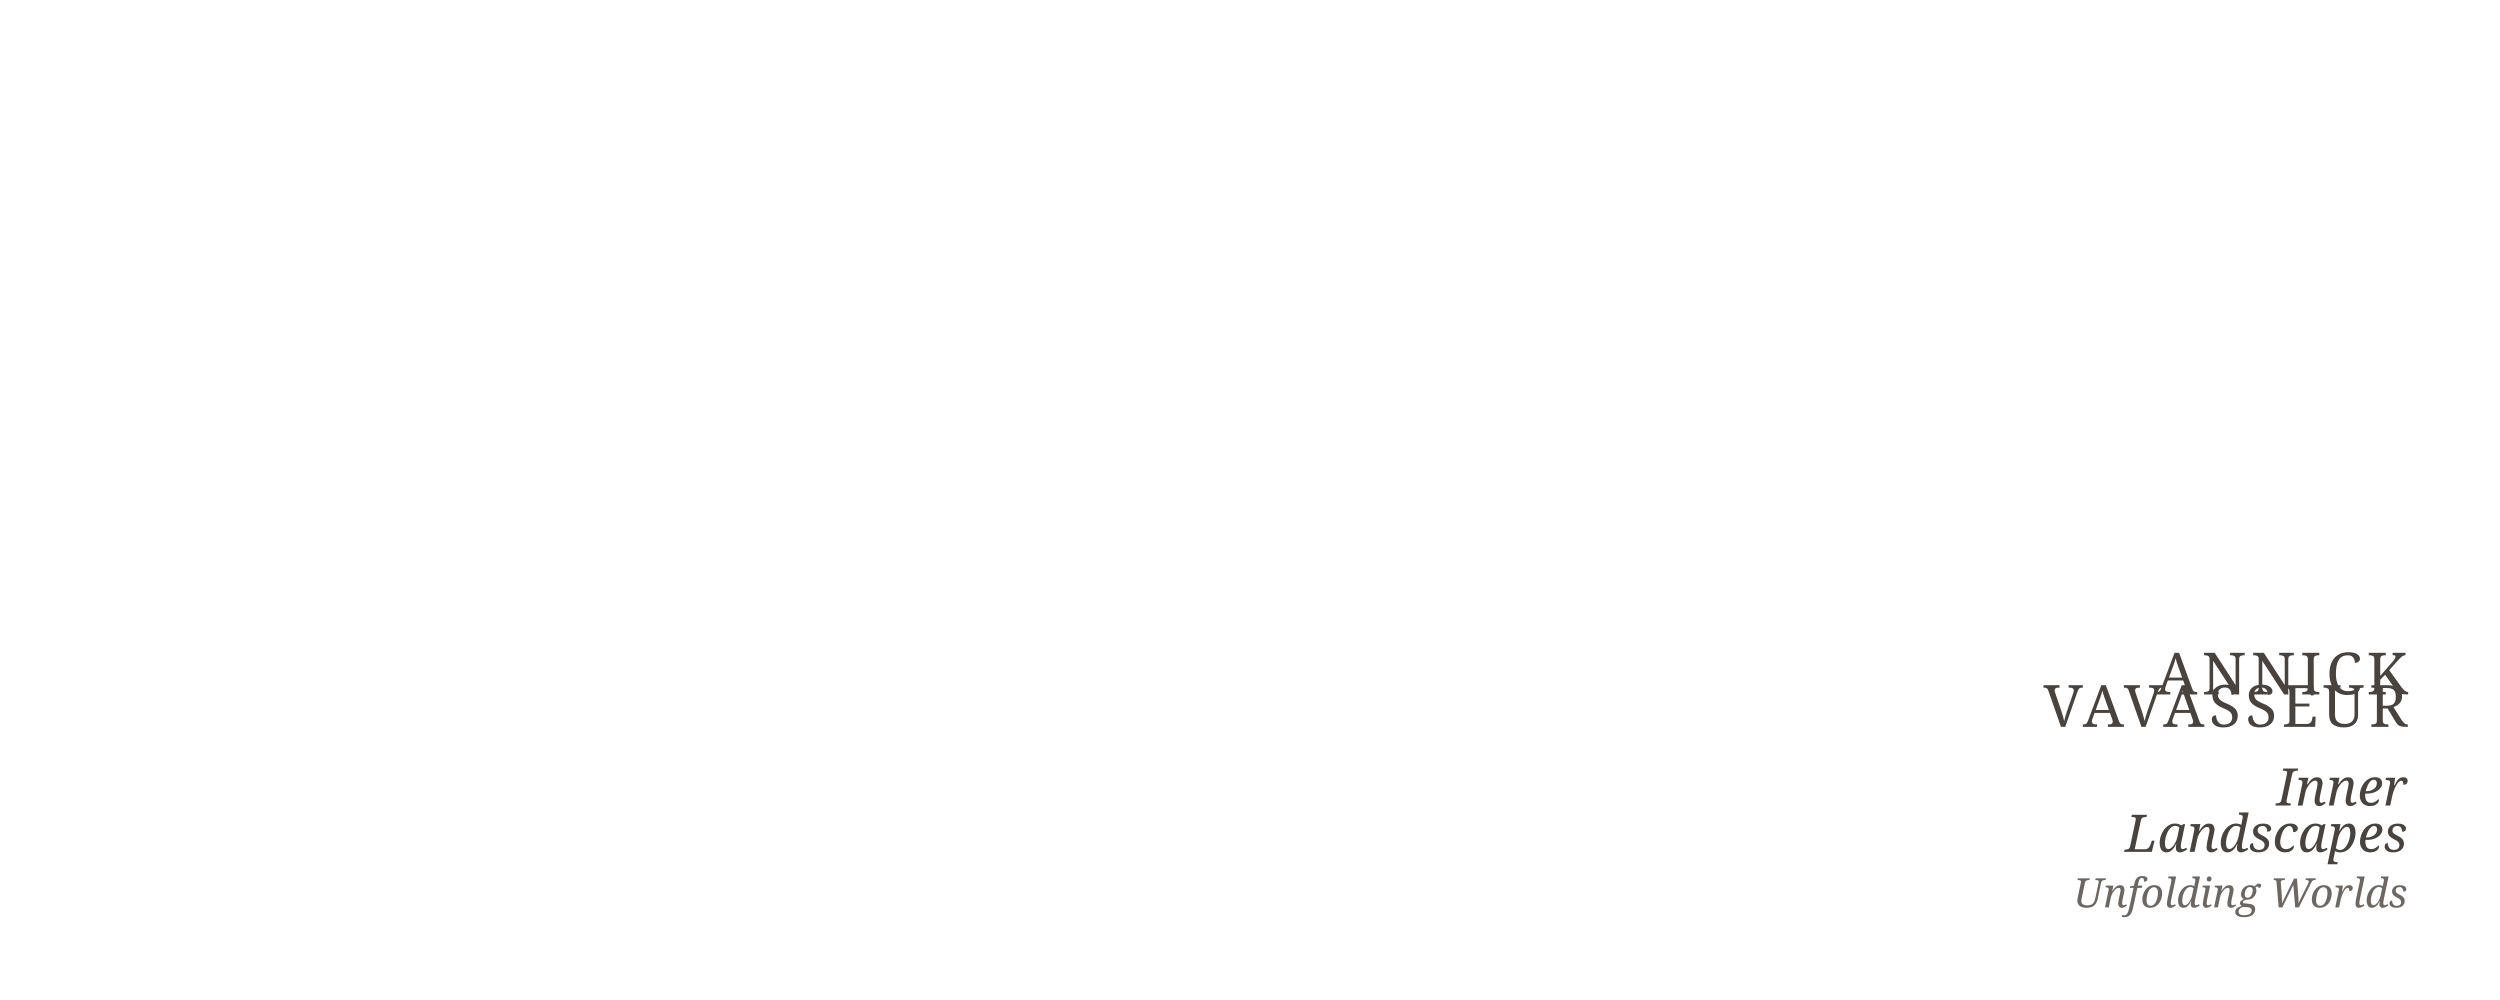
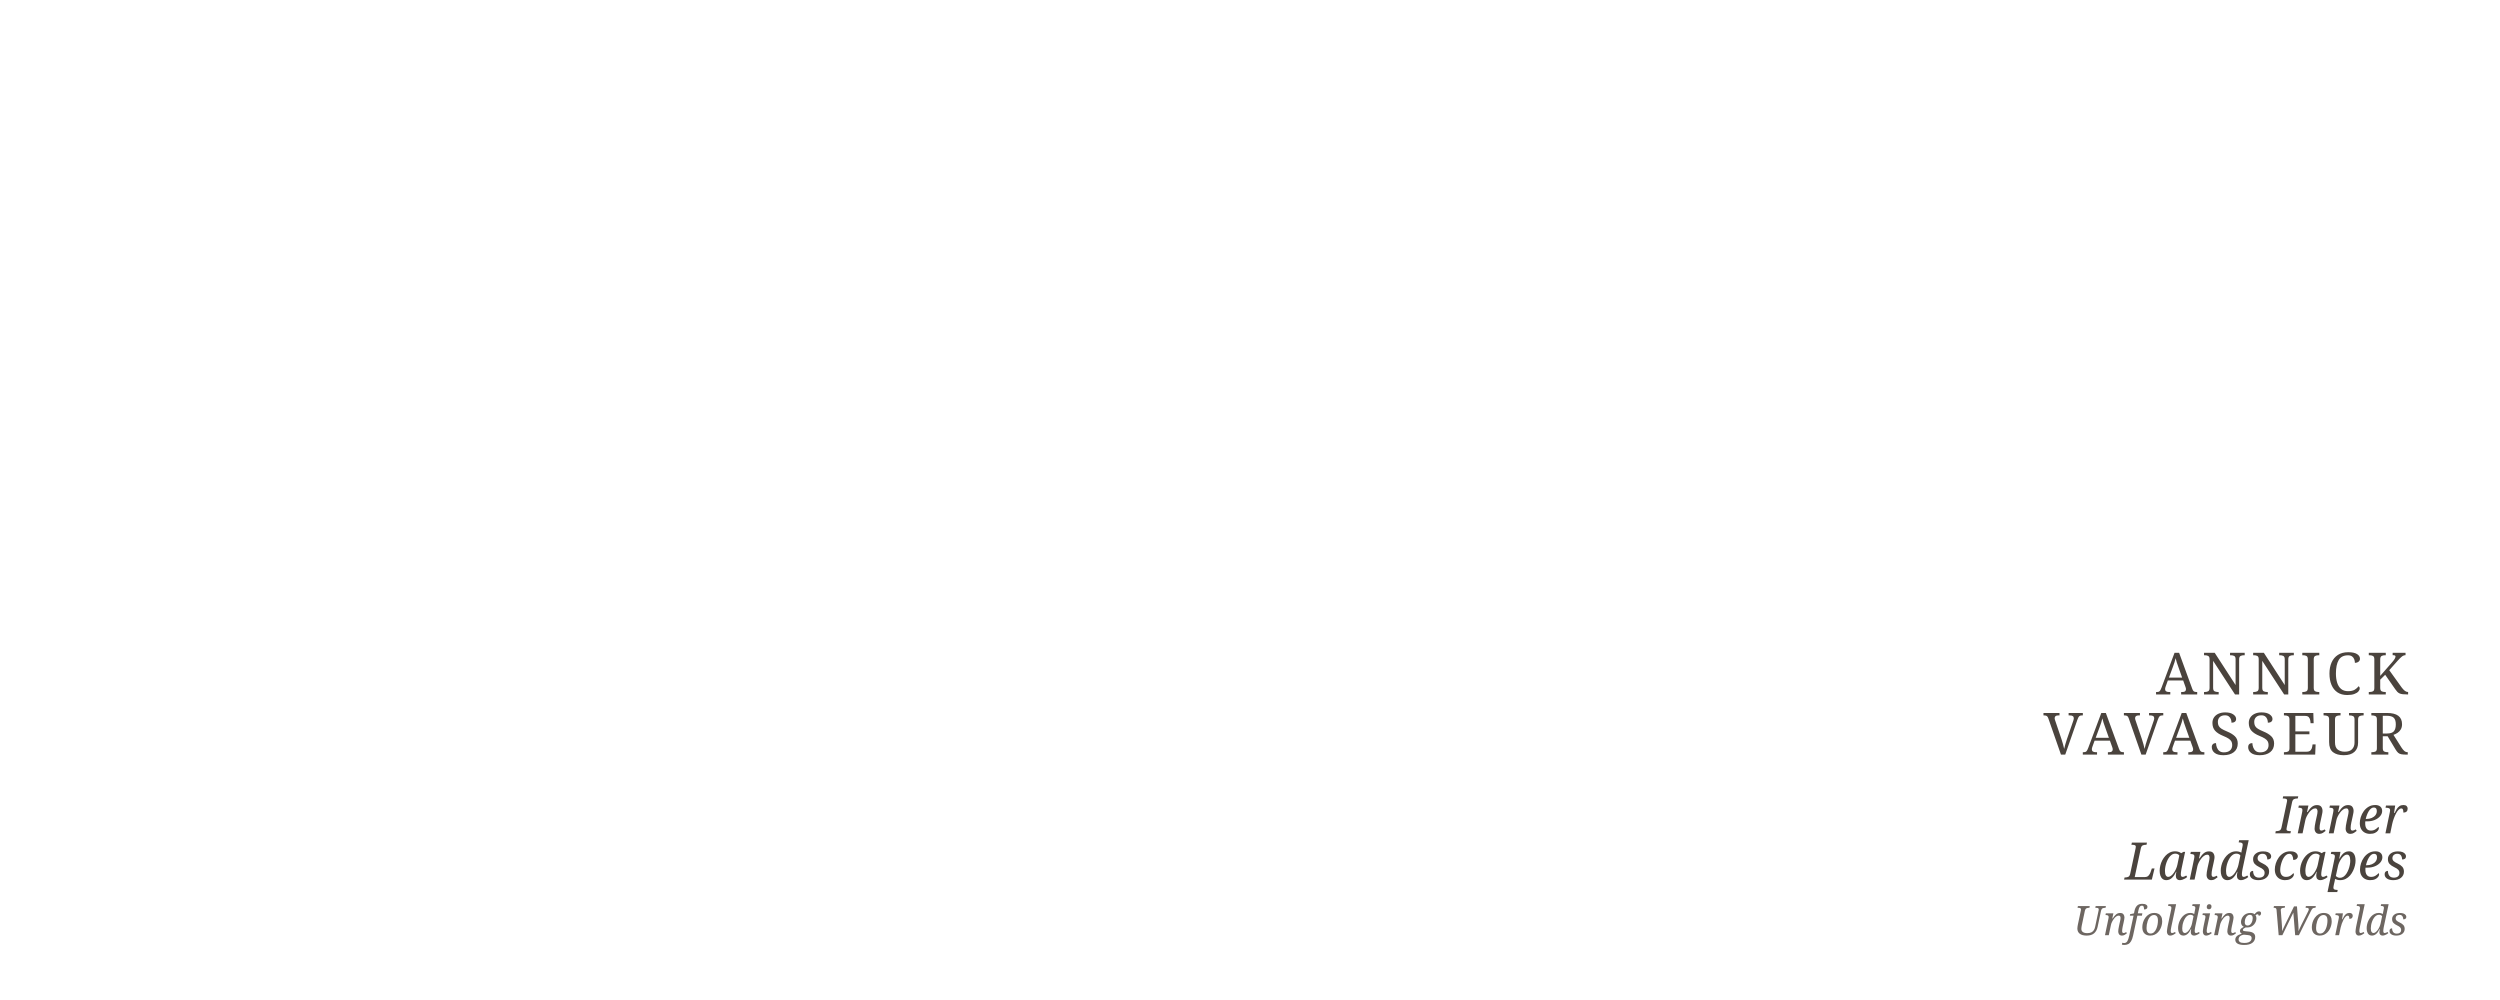
<svg xmlns="http://www.w3.org/2000/svg" viewBox="0 0 2700 1080" preserveAspectRatio="xMidYMid meet">
  <style>

.artist{
    font-family:"Cormorant Garamond", serif;
    fill:#4A433D;
}

.name{
    font-size:63px;
    letter-spacing:5px;
    font-weight:400;
}

.title{
    font-size:56px;
    font-style:italic;
}

.subtitle{
    font-size:44px;
    font-style:italic;
    fill:rgba(80,72,65,.83);
}

</style>
  <g class="artist" text-anchor="end">
    <text class="name" x="2600" y="750">
        ANNICK
    </text>
-     <text class="name" x="2600" y="785">
+     <text class="name" x="2600" y="815">
        VAVASSEUR
    </text>
-     <text class="title" x="2600" y="870">
+     <text class="title" x="2600" y="900">
        Inner
    </text>
-     <text class="title" x="2600" y="920">
+     <text class="title" x="2600" y="950">
        Landscapes
    </text>
-     <text class="subtitle" x="2600" y="980">
+     <text class="subtitle" x="2600" y="1010">
        Unfolding Worlds
    </text>
  </g>
</svg>
